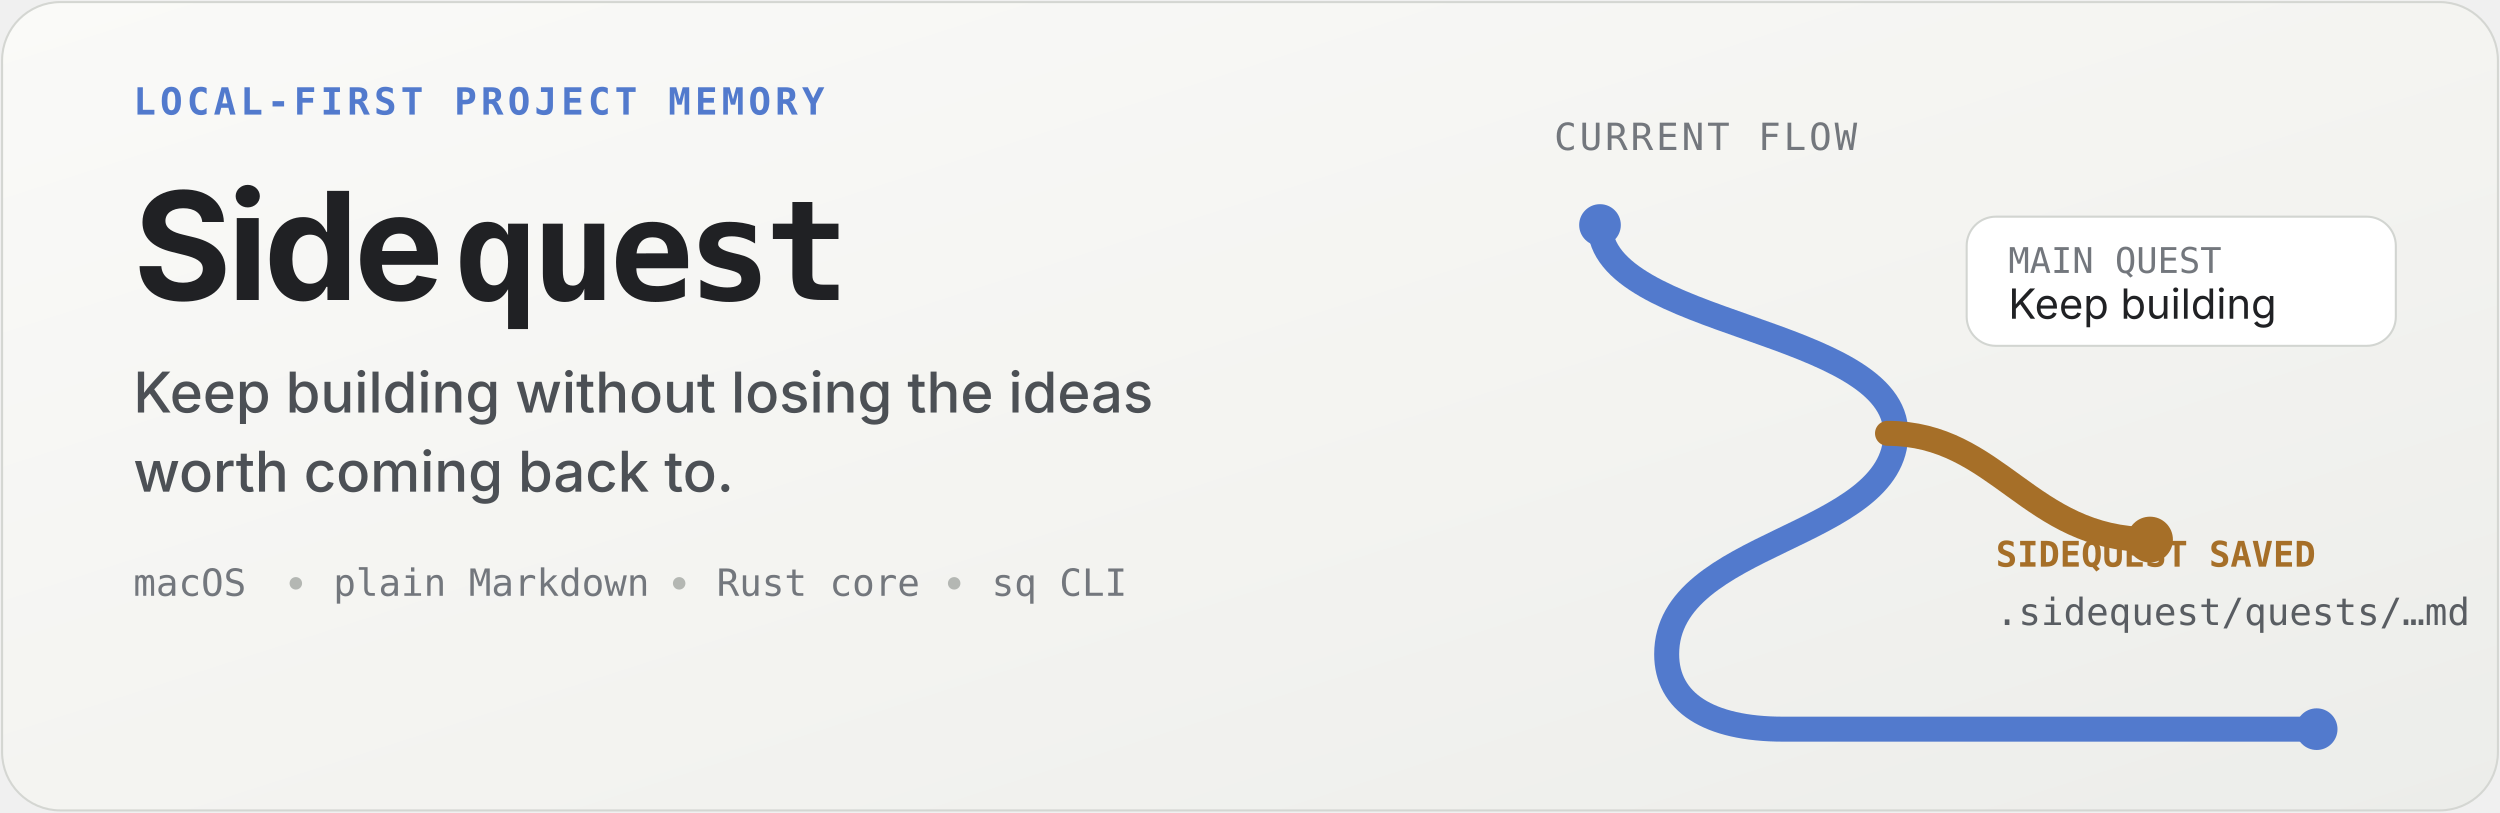
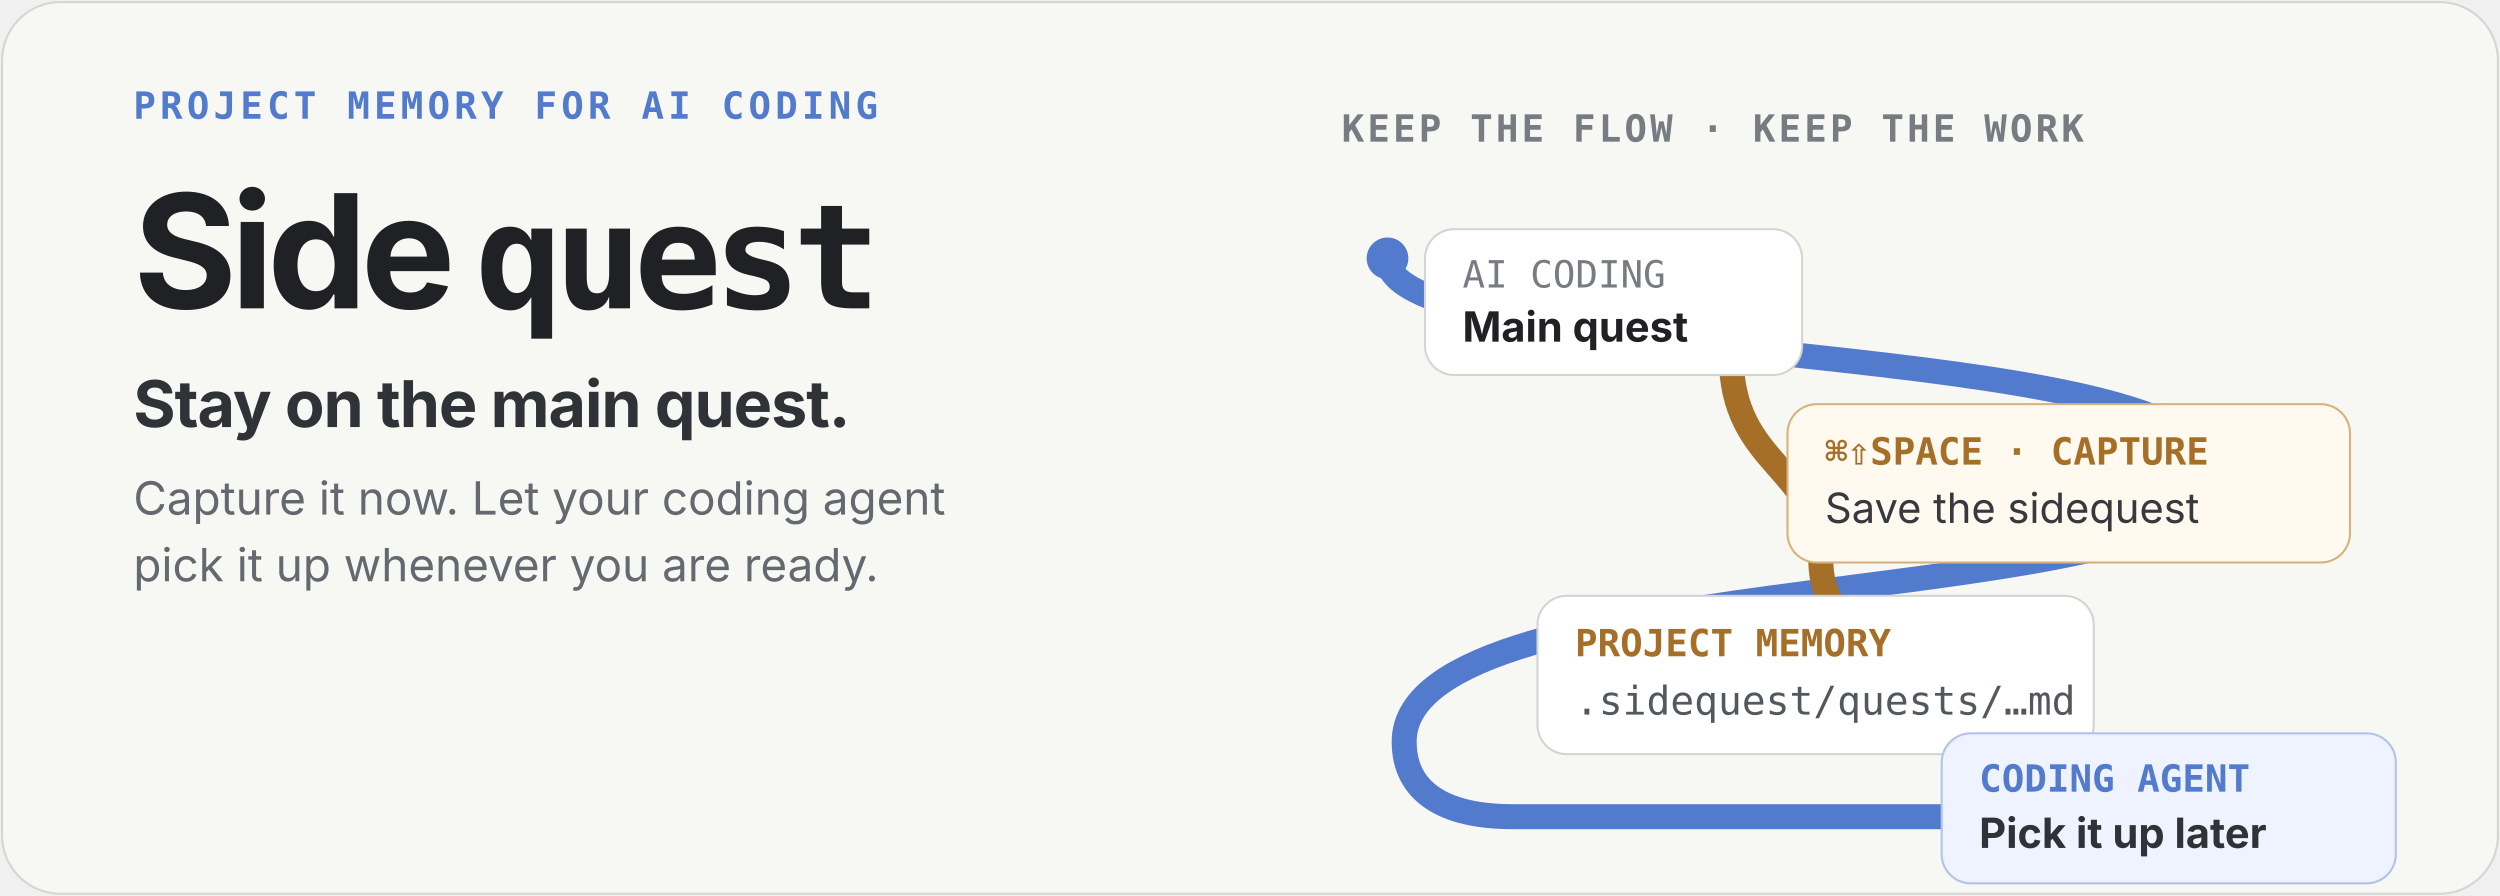
- <svg xmlns="http://www.w3.org/2000/svg" width="1200" height="390" viewBox="0 0 1200 390" role="img" aria-labelledby="title desc">
-   <defs>
-     <linearGradient id="background" x1="0" y1="0" x2="1" y2="1">
-       <stop offset="0" stop-color="#FAFAF8" />
-       <stop offset="0.58" stop-color="#F3F3F0" />
-       <stop offset="1" stop-color="#ECEDEA" />
-     </linearGradient>
-   </defs>
-   <rect x="1" y="1" width="1198" height="388" rx="28" fill="url(#background)" stroke="#D4D6D2" />
-   <g transform="translate(64 55)">
-     <text fill="#527ACD" font-family="ui-monospace, SFMono-Regular, Menlo, monospace" font-size="18" font-weight="600" letter-spacing="2">LOCAL-FIRST PROJECT MEMORY</text>
-     <text y="89" fill="#202124" font-family="-apple-system, BlinkMacSystemFont, 'Segoe UI', sans-serif" font-size="72" font-weight="700" letter-spacing="-2">Side</text>
-     <text x="154" y="89" fill="#202124" font-family="ui-monospace, SFMono-Regular, Menlo, monospace" font-size="67" font-weight="650" letter-spacing="-3">quest</text>
-     <text y="143" fill="#4C5055" font-family="-apple-system, BlinkMacSystemFont, 'Segoe UI', sans-serif" font-size="27" font-weight="450">Keep building without losing the ideas</text>
-     <text y="181" fill="#4C5055" font-family="-apple-system, BlinkMacSystemFont, 'Segoe UI', sans-serif" font-size="27" font-weight="450">worth coming back to.</text>
-     <g transform="translate(0 231)" font-family="ui-monospace, SFMono-Regular, Menlo, monospace" font-size="18">
-       <text fill="#73777D">macOS</text>
-       <circle cx="78" cy="-6" r="3" fill="#B4B7B3" />
-       <text x="96" fill="#73777D">plain Markdown</text>
-       <circle cx="262" cy="-6" r="3" fill="#B4B7B3" />
-       <text x="280" fill="#73777D">Rust core</text>
-       <circle cx="394" cy="-6" r="3" fill="#B4B7B3" />
-       <text x="412" fill="#73777D">sq CLI</text>
+ <svg xmlns="http://www.w3.org/2000/svg" width="1200" height="430" viewBox="0 0 1200 430" role="img" aria-labelledby="title desc">
+   <rect x="1" y="1" width="1198" height="428" rx="28" fill="#F7F7F4" stroke="#D4D6D2" />
+   <g id="title-block" transform="translate(64 57)">
+     <text fill="#527ACD" font-family="ui-monospace, SFMono-Regular, Menlo, monospace" font-size="18" font-weight="650" letter-spacing="2">PROJECT MEMORY FOR AI CODING</text>
+     <text y="91" fill="#202124" font-family="-apple-system, BlinkMacSystemFont, 'Segoe UI', sans-serif" font-size="76" font-weight="730" letter-spacing="-3">Side</text>
+     <text x="164" y="91" fill="#202124" font-family="ui-monospace, SFMono-Regular, Menlo, monospace" font-size="70" font-weight="700" letter-spacing="-4">quest</text>
+     <text y="148" fill="#2F3337" font-family="-apple-system, BlinkMacSystemFont, 'Segoe UI', sans-serif" font-size="31" font-weight="650" letter-spacing="-0.5">Stay on the main quest.</text>
+     <text y="190" fill="#64696F" font-family="-apple-system, BlinkMacSystemFont, 'Segoe UI', sans-serif" font-size="22">Capture it now. Let your coding agent</text>
+     <text y="222" fill="#64696F" font-family="-apple-system, BlinkMacSystemFont, 'Segoe UI', sans-serif" font-size="22">pick it up whenever you are ready.</text>
+   </g>
+   <g id="project-flow" transform="translate(626 48)">
+     <text x="18" y="20" fill="#777C82" font-family="ui-monospace, SFMono-Regular, Menlo, monospace" font-size="18" font-weight="600" letter-spacing="1.5">KEEP THE FLOW · KEEP THE WORK</text>
+     <path d="M40 76 C40 130 438 112 438 180 C438 247 48 221 48 308 C48 332 67 344 100 344 H460" fill="none" stroke="#527ACD" stroke-width="12" stroke-linecap="round" />
+     <circle cx="40" cy="76" r="10" fill="#527ACD" />
+     <circle cx="460" cy="344" r="10" fill="#527ACD" />
+     <path d="M205 123 C205 176 248 176 248 221 C248 264 302 272 348 272" fill="none" stroke="#A66F28" stroke-width="12" stroke-linecap="round" />
+     <circle cx="205" cy="123" r="10" fill="#A66F28" />
+     <circle cx="348" cy="272" r="10" fill="#A66F28" />
+     <g transform="translate(58 62)">
+       <rect width="181" height="70" rx="14" fill="#FFFFFF" stroke="#D2D5D1" />
+       <text x="18" y="28" fill="#777C82" font-family="ui-monospace, SFMono-Regular, Menlo, monospace" font-size="18">AI CODING</text>
+       <text x="18" y="54" fill="#202124" font-family="-apple-system, BlinkMacSystemFont, 'Segoe UI', sans-serif" font-size="20" font-weight="650">Main quest</text>
    </g>
-   </g>
-   <g transform="translate(724 54)">
-     <text x="22" y="18" fill="#73777D" font-family="ui-monospace, SFMono-Regular, Menlo, monospace" font-size="18" letter-spacing="1.4">CURRENT FLOW</text>
-     <path d="M44 54 C44 103 186 103 186 154 C186 205 76 205 76 260 C76 283 96 296 132 296 L388 296" fill="none" stroke="#527ACD" stroke-width="12" stroke-linecap="round" />
-     <circle cx="44" cy="54" r="10" fill="#527ACD" />
-     <circle cx="388" cy="296" r="10" fill="#527ACD" />
-     <path d="M182 154 C235 154 250 205 308 205" fill="none" stroke="#A66F28" stroke-width="12" stroke-linecap="round" />
-     <circle cx="308" cy="205" r="11" fill="#A66F28" />
-     <g transform="translate(220 50)">
-       <rect width="206" height="62" rx="14" fill="#FFFFFF" stroke="#D2D5D1" />
-       <text x="20" y="27" fill="#73777D" font-family="ui-monospace, SFMono-Regular, Menlo, monospace" font-size="17">MAIN QUEST</text>
-       <text x="20" y="49" fill="#202124" font-family="-apple-system, BlinkMacSystemFont, 'Segoe UI', sans-serif" font-size="20">Keep building</text>
+     <g transform="translate(232 146)">
+       <rect width="270" height="76" rx="14" fill="#FFF9F0" stroke="#D6B27D" />
+       <text x="18" y="29" fill="#A66F28" font-family="ui-monospace, SFMono-Regular, Menlo, monospace" font-size="18" font-weight="650">⌘⇧SPACE · CAPTURE</text>
+       <text x="18" y="57" fill="#363A3E" font-family="-apple-system, BlinkMacSystemFont, 'Segoe UI', sans-serif" font-size="20">Save the sidequest</text>
    </g>
-     <g transform="translate(234 218)">
-       <text fill="#A66F28" font-family="ui-monospace, SFMono-Regular, Menlo, monospace" font-size="17" font-weight="600">SIDEQUEST SAVED</text>
-       <text y="28" fill="#595D62" font-family="ui-monospace, SFMono-Regular, Menlo, monospace" font-size="18">.sidequest/quests/…md</text>
+     <g transform="translate(112 238)">
+       <rect width="267" height="76" rx="14" fill="#FFFFFF" stroke="#D2D5D1" />
+       <text x="18" y="29" fill="#A66F28" font-family="ui-monospace, SFMono-Regular, Menlo, monospace" font-size="18" font-weight="650">PROJECT MEMORY</text>
+       <text x="18" y="57" fill="#53585E" font-family="ui-monospace, SFMono-Regular, Menlo, monospace" font-size="19">.sidequest/quests/…md</text>
+     </g>
+     <g transform="translate(306 304)">
+       <rect width="218" height="72" rx="14" fill="#EEF3FF" stroke="#AFC3ED" />
+       <text x="18" y="28" fill="#527ACD" font-family="ui-monospace, SFMono-Regular, Menlo, monospace" font-size="18" font-weight="650">CODING AGENT</text>
+       <text x="18" y="55" fill="#2F3337" font-family="-apple-system, BlinkMacSystemFont, 'Segoe UI', sans-serif" font-size="20" font-weight="650">Pick it up later</text>
    </g>
  </g>
</svg>
